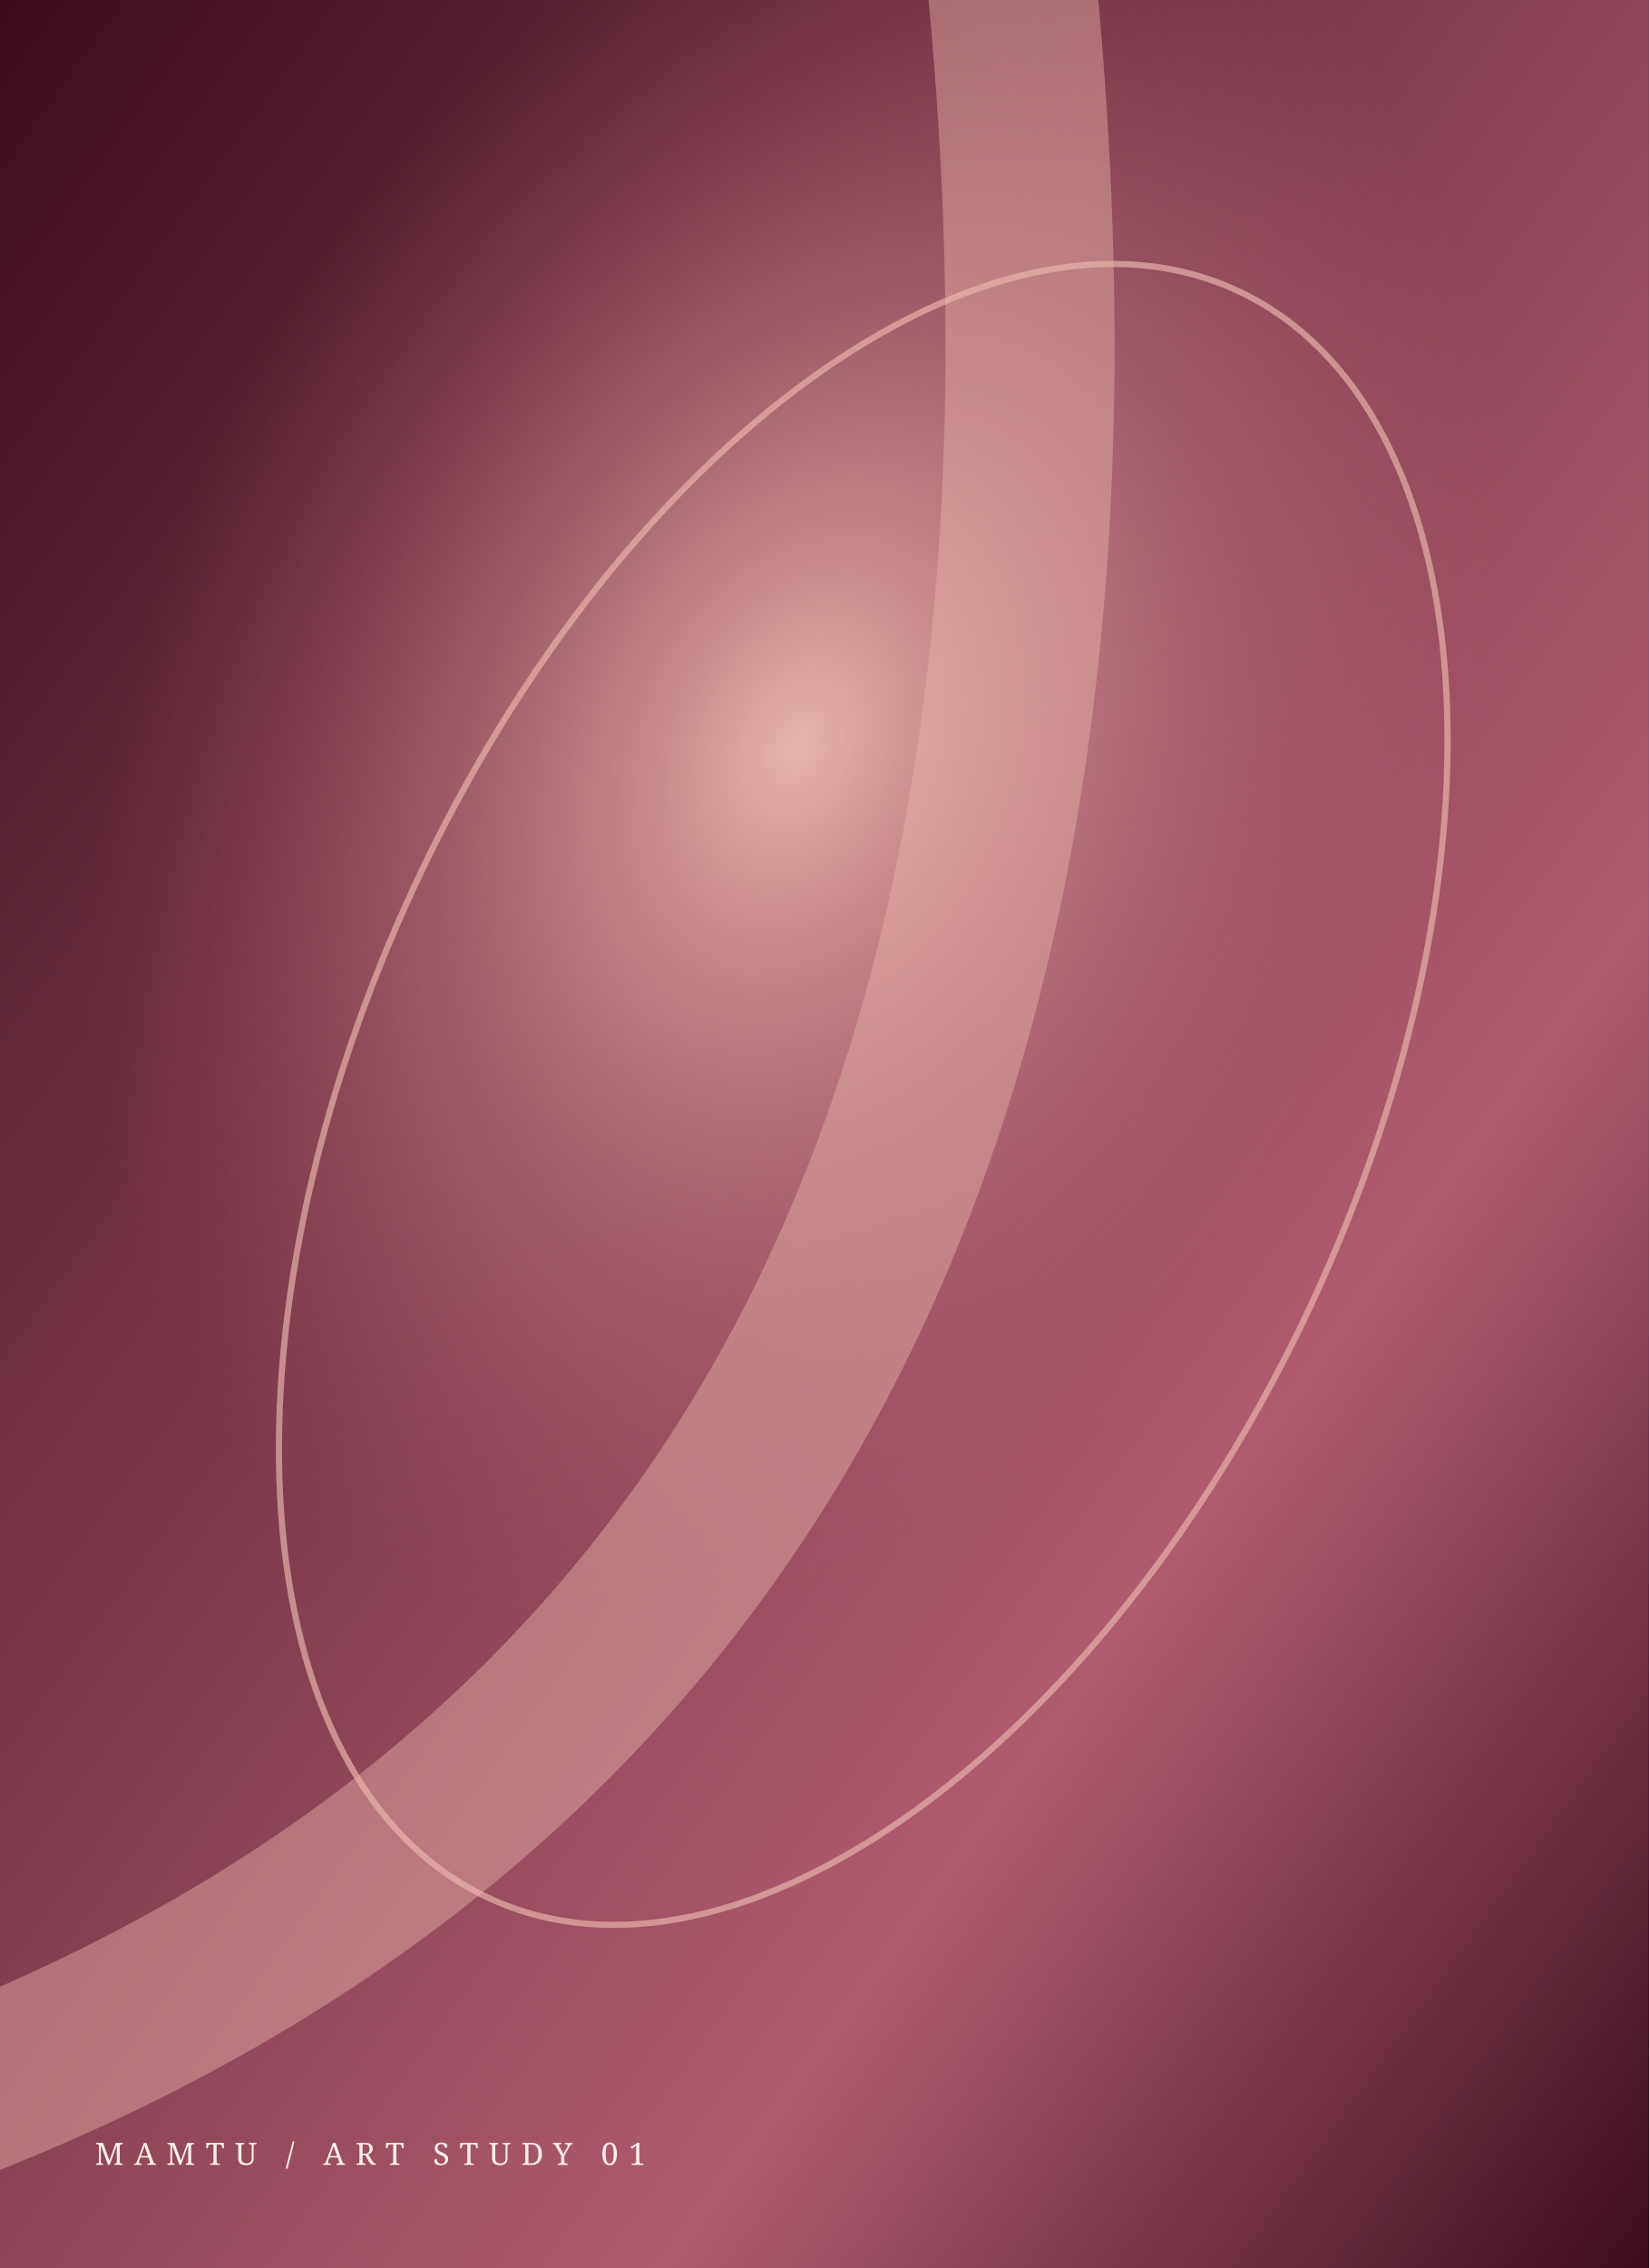
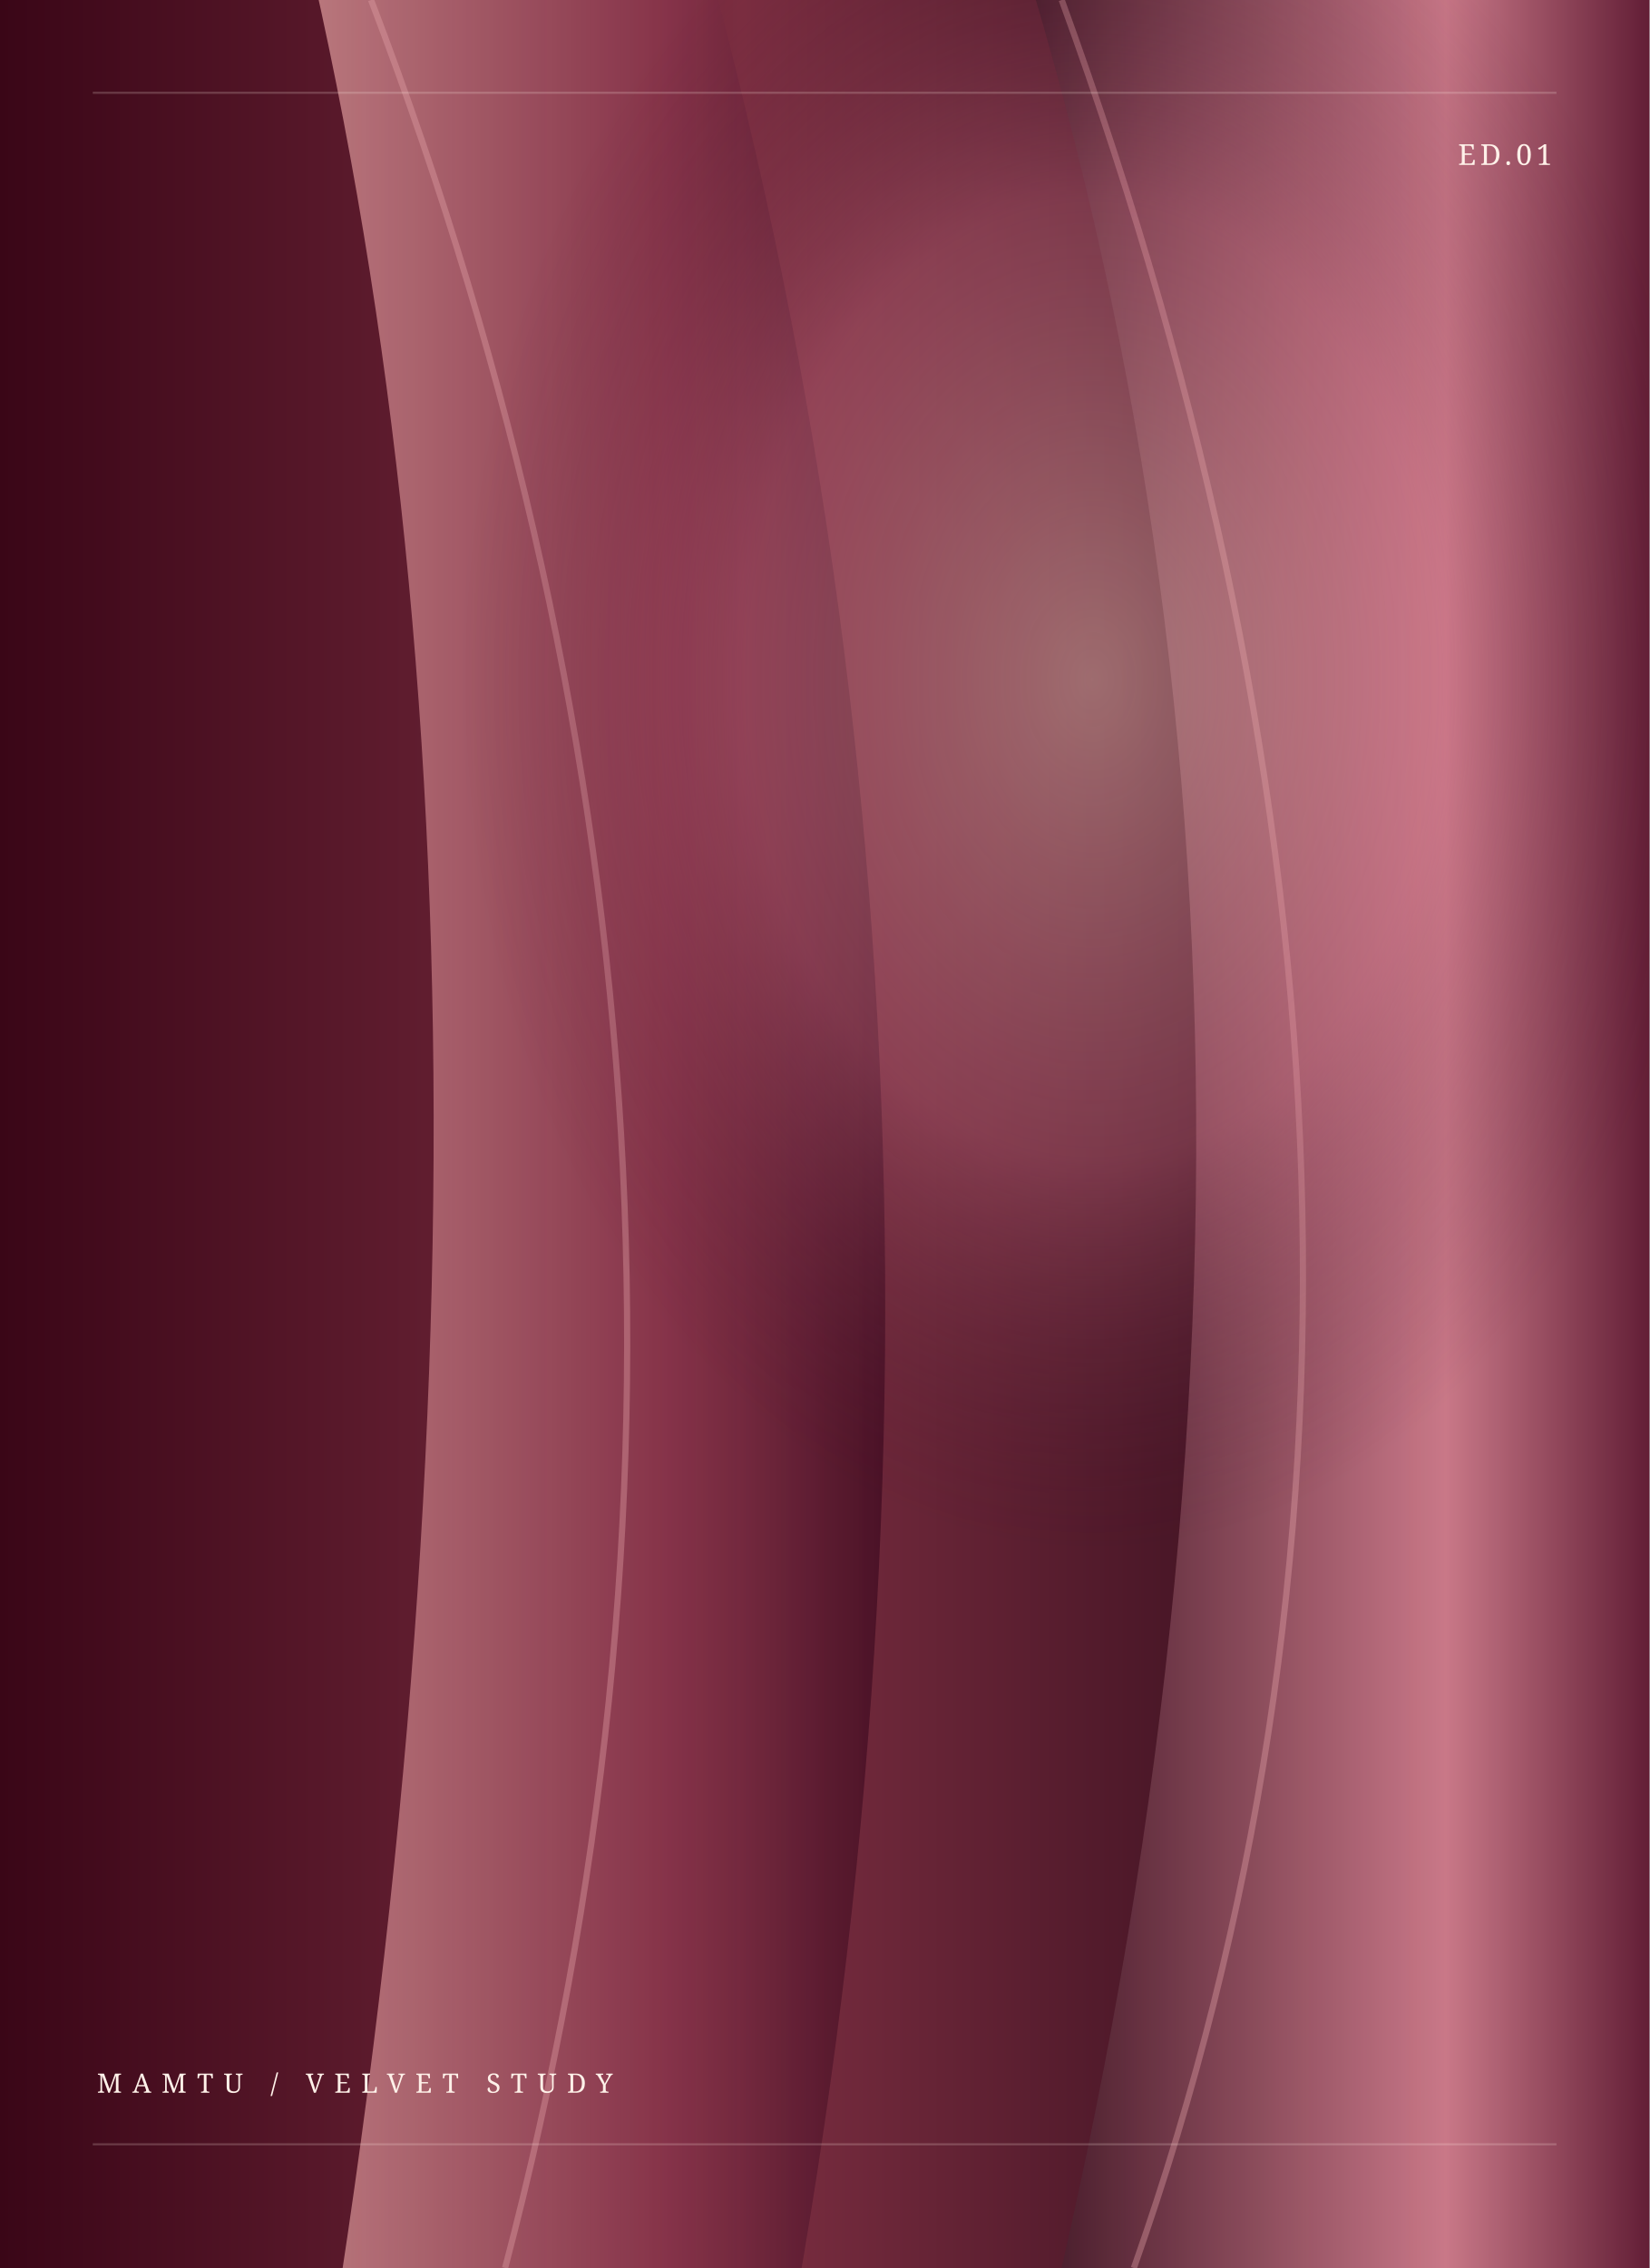
- <svg xmlns="http://www.w3.org/2000/svg" viewBox="0 0 800 1100" role="img" aria-label="Original abstract crimson artwork">
+ <svg xmlns="http://www.w3.org/2000/svg" width="800" height="1100" viewBox="0 0 800 1100" role="img" aria-label="MAMTU original editorial placeholder illustration 01">
  <defs>
-     <linearGradient id="b" x2="1" y2="1">
-       <stop stop-color="#3b0d1c" />
-       <stop offset=".7" stop-color="#b15b70" />
-       <stop offset="1" stop-color="#3b0d1c" />
+     <linearGradient id="bg" x1="0" x2="1" y1="0" y2="1">
+       <stop stop-color="#260717" />
+       <stop offset=".5" stop-color="#8c3249" />
+       <stop offset="1" stop-color="#481024" />
+     </linearGradient>
+     <linearGradient id="velvet" x1="0" x2=".9">
+       <stop stop-color="#3a0617" />
+       <stop offset=".5" stop-color="#7c2e41" />
+       <stop offset="1" stop-color="#260615" />
+     </linearGradient>
+     <linearGradient id="fold">
+       <stop stop-color="#e2a1a0" />
+       <stop offset=".65" stop-color="#8a354c" />
+       <stop offset="1" stop-color="#3f0b20" />
+     </linearGradient>
+     <linearGradient id="fold2">
+       <stop stop-color="#290716" />
+       <stop offset=".7" stop-color="#da8494" />
+       <stop offset="1" stop-color="#682039" />
    </linearGradient>
    <radialGradient id="glow">
-       <stop stop-color="#edb8af" stop-opacity=".96" />
-       <stop offset="1" stop-color="#b15b70" stop-opacity="0" />
+       <stop stop-color="#f0c4b7" />
+       <stop offset=".55" stop-color="#cf7589" stop-opacity=".7" />
+       <stop offset="1" stop-color="#3b0c22" stop-opacity="0" />
+     </radialGradient>
+     <radialGradient id="eclipse">
+       <stop stop-color="#f0bdab" />
+       <stop offset=".8" stop-color="#c47a8c" />
+       <stop offset="1" stop-color="#f5dfc8" />
    </radialGradient>
  </defs>
-   <rect width="800" height="1100" fill="url(#b)" />
-   <ellipse cx="330" cy="380" rx="320" ry="450" fill="url(#glow)" transform="rotate(25 400 500)" />
-   <path d="M -120 1050 Q 610 840 480 -100" fill="none" stroke="#edb8af" stroke-width="82" opacity=".43" />
-   <ellipse cx="430" cy="520" rx="240" ry="430" fill="none" stroke="#edb8af" stroke-width="3" opacity=".65" transform="rotate(25 400 500)" />
-   <text x="46" y="1050" font-family="Georgia,serif" font-size="15" letter-spacing="5" fill="#fff1ea">MAMTU / ART STUDY 01</text>
+   <rect width="800" height="1100" fill="#3f0b1d" />
+   <rect width="800" height="1100" fill="url(#bg)" />
+   <path d="M0 0H800V1100H0Z" fill="url(#velvet)" />
+   <path d="M130-100 Q280 450 150 1200 L370 1200 Q510 520 320-100Z" fill="url(#fold)" opacity=".76" />
+   <path d="M470-100 Q680 490 490 1200 L800 1200V-100Z" fill="url(#fold2)" opacity=".9" />
+   <path d="M180 0Q390 550 245 1100 M515 0Q730 590 550 1100" stroke="#e6a5a9" stroke-opacity=".38" stroke-width="3" fill="none" />
+   <ellipse cx="530" cy="330" rx="310" ry="420" fill="url(#glow)" opacity=".48" />
+   <path d="M45 45h710M45 1040h710" stroke="#fff1e9" stroke-opacity=".2" stroke-width="1" />
+   <text x="47" y="1015" fill="#fff1e9" font-size="13" letter-spacing="5" font-family="Georgia,serif">MAMTU / VELVET STUDY</text>
+   <text x="753" y="80" fill="#fff1e9" font-size="14" letter-spacing="2" font-family="Georgia,serif" text-anchor="end">ED.01</text>
</svg>
